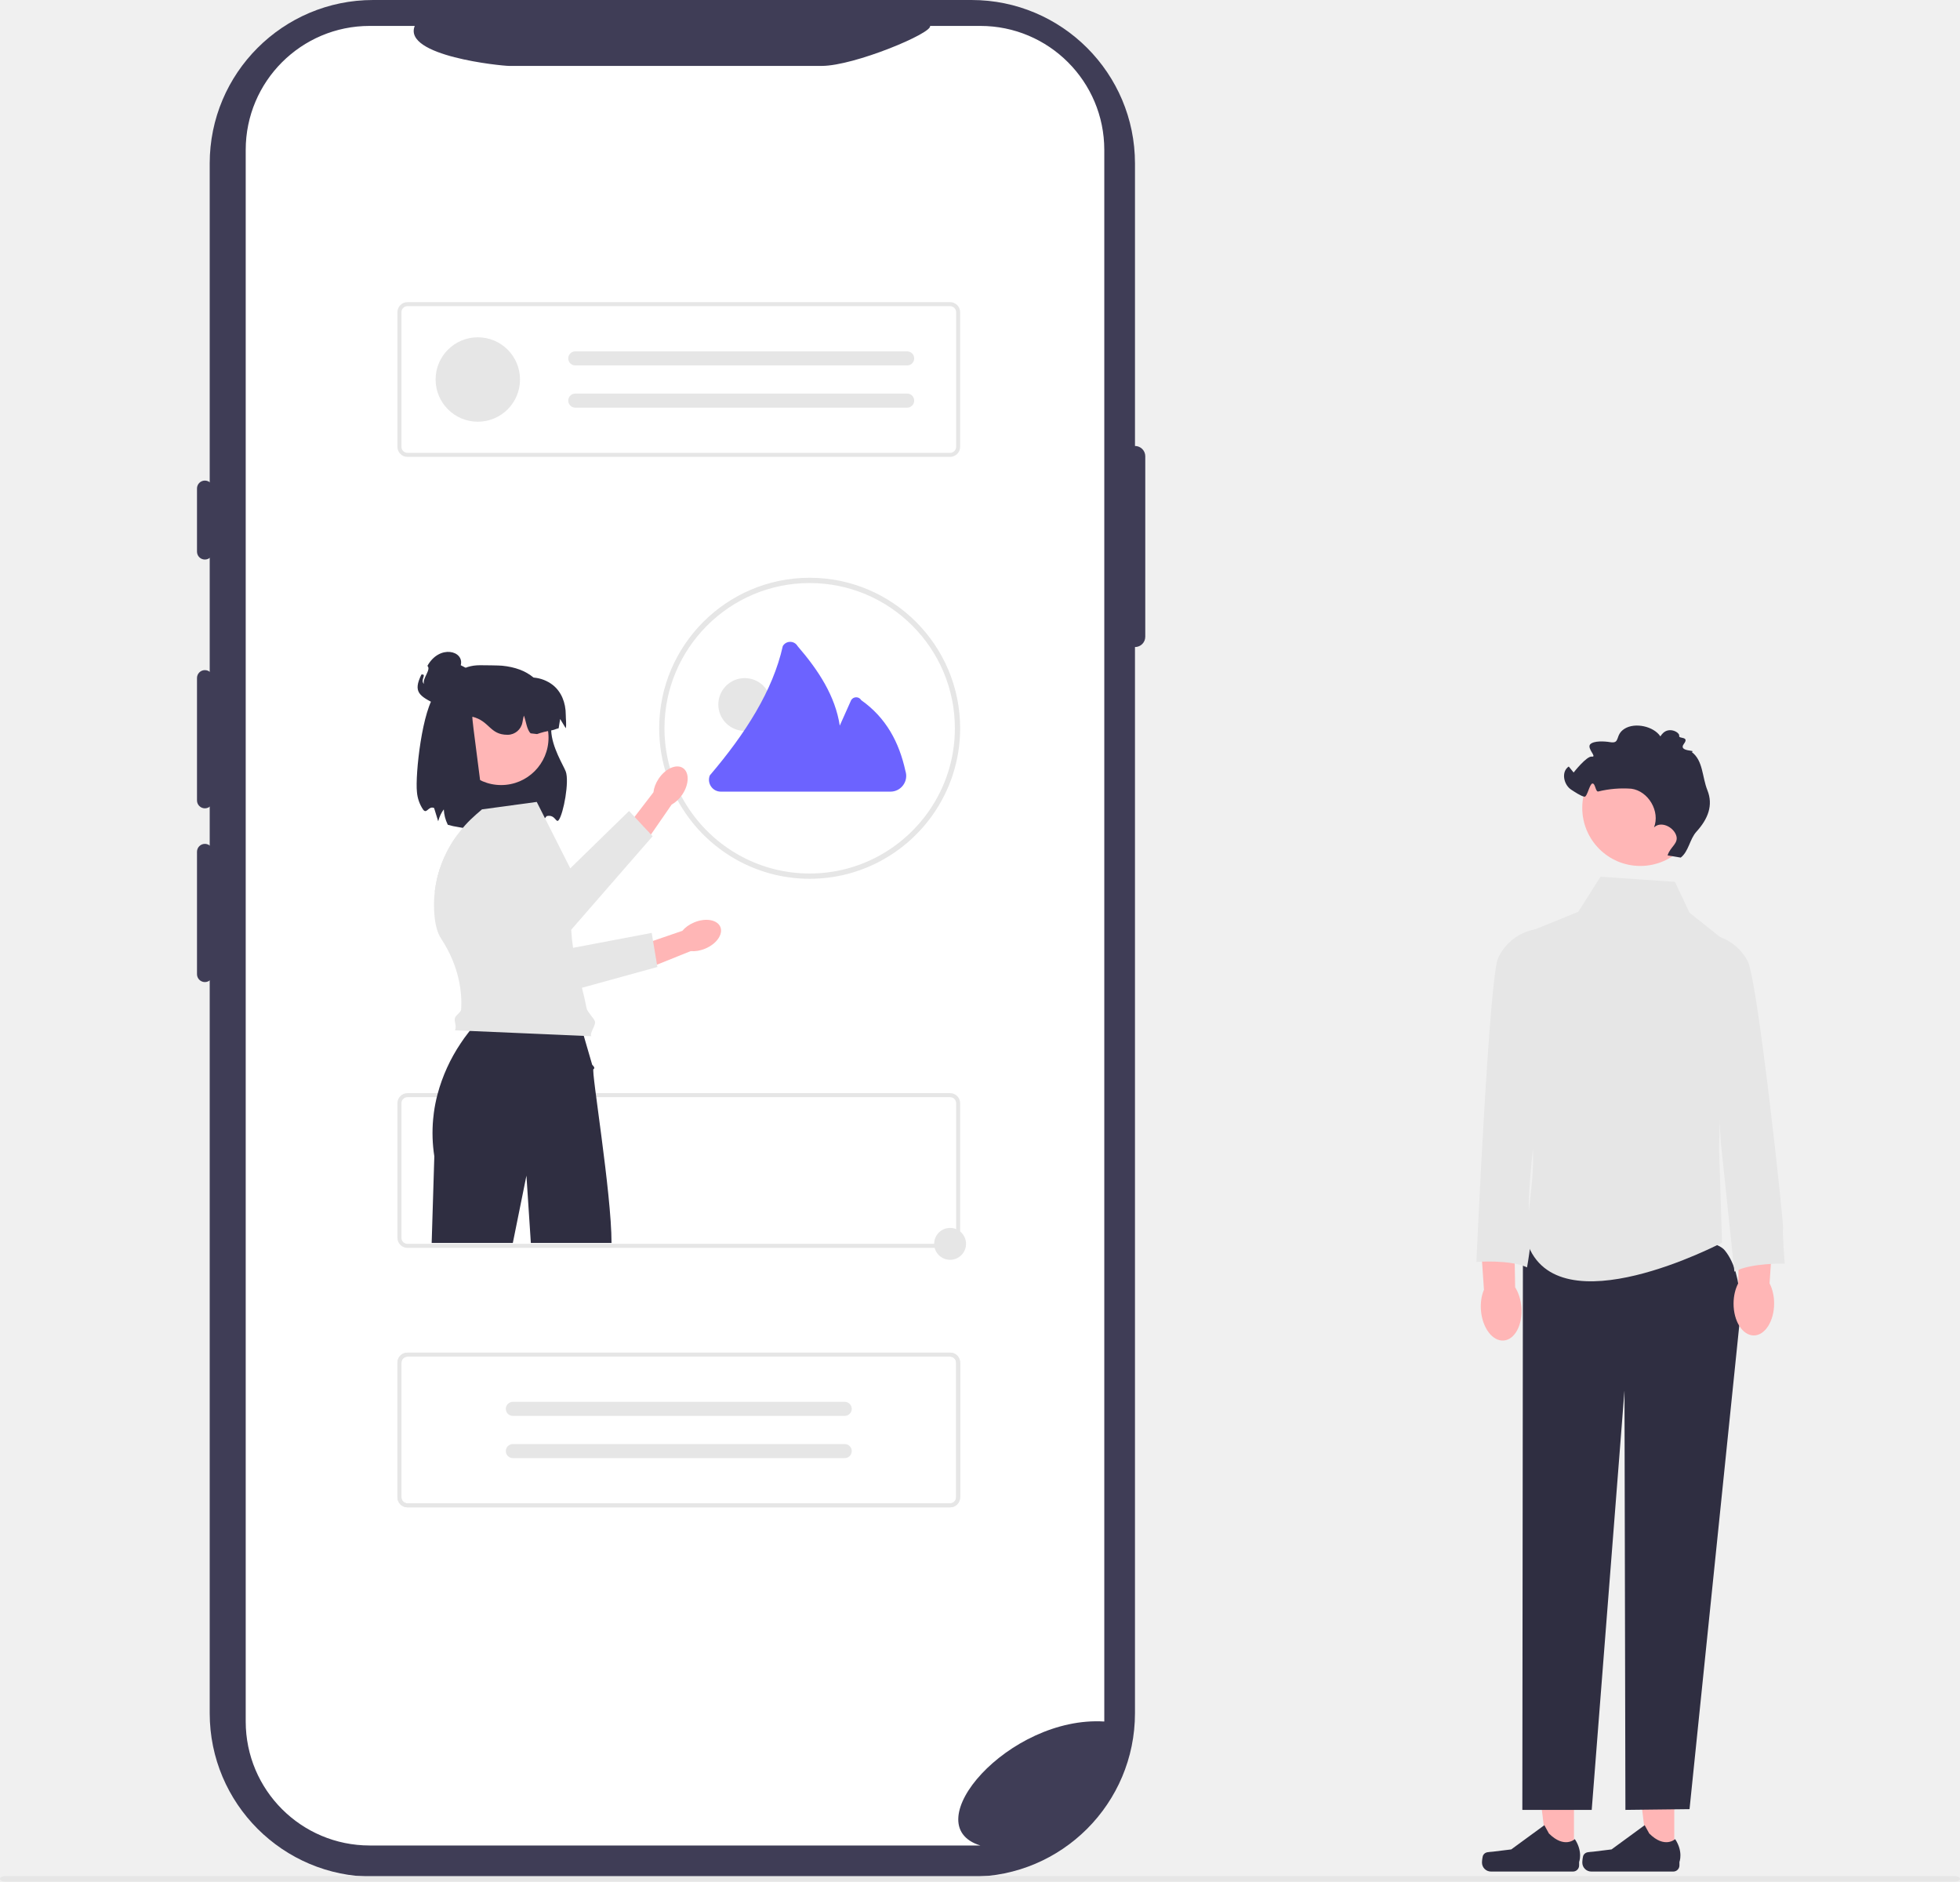
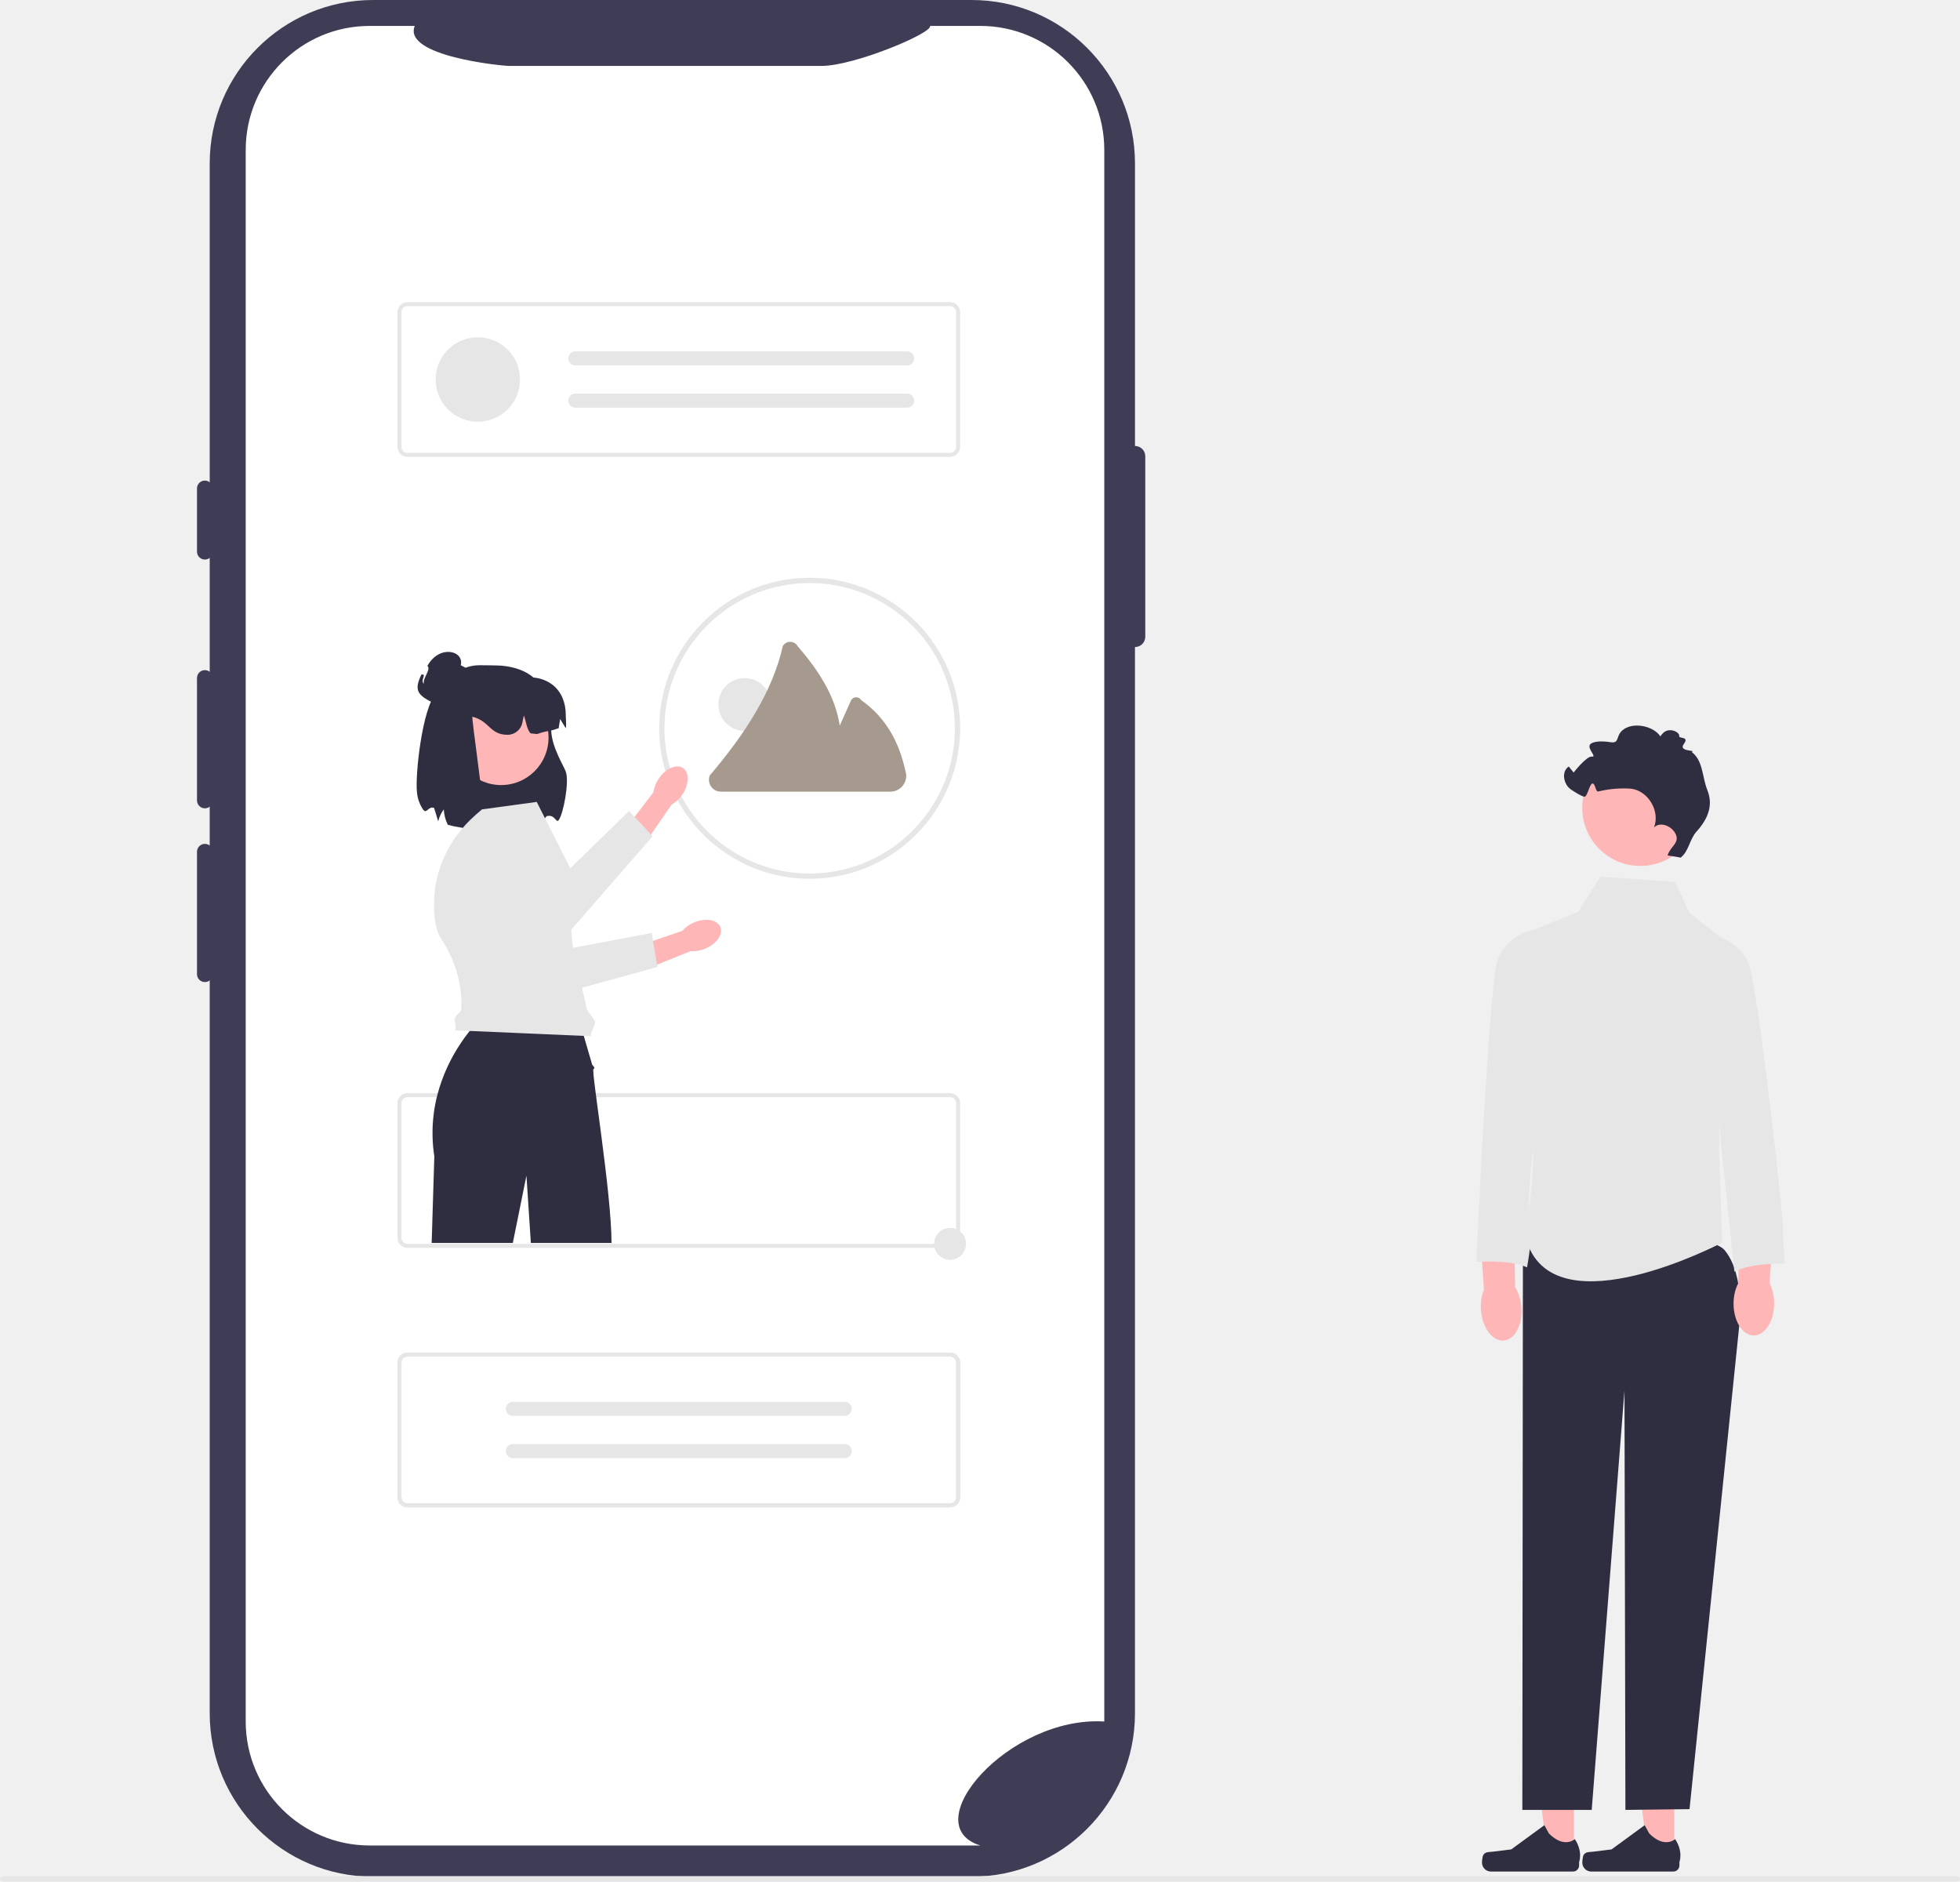
<svg xmlns="http://www.w3.org/2000/svg" width="742.417" height="712.574" viewBox="0 0 742.417 712.574" role="img" artist="Katerina Limpitsouni" source="https://undraw.co/">
  <g>
    <polygon points="596.195 702.752 586.165 702.751 581.393 664.061 596.197 664.062 596.195 702.752" fill="#ffb6b6" />
    <path d="M561.829,702.524h0c-.312,.526-.477,2.224-.477,2.835h0c0,1.88,1.524,3.404,3.404,3.404h31.064c1.283,0,2.323-1.04,2.323-2.323v-1.293s1.537-3.887-1.627-8.678c0,0-3.932,3.751-9.808-2.124l-1.733-3.139-12.542,9.173-6.952,.856c-1.521,.187-2.869-.029-3.652,1.289h-0Z" fill="#2f2e41" />
  </g>
  <g>
    <polygon points="634.195 702.752 624.165 702.751 619.393 664.061 634.197 664.062 634.195 702.752" fill="#ffb6b6" />
    <path d="M599.829,702.524h0c-.312,.526-.477,2.224-.477,2.835h0c0,1.88,1.524,3.404,3.404,3.404h31.064c1.283,0,2.323-1.04,2.323-2.323v-1.293s1.537-3.887-1.627-8.678c0,0-3.932,3.751-9.808-2.124l-1.733-3.139-12.542,9.173-6.952,.856c-1.521,.187-2.869-.029-3.652,1.289h-0Z" fill="#2f2e41" />
  </g>
  <path d="M576.862,470.555l-.222,214.858h26.277l12.411-158.882,.354,158.882,24.286-.284,18.8-182.77s2.531-19.083-5.444-28.836c-7.975-9.753-76.462-2.968-76.462-2.968v0Z" fill="#2f2e41" />
  <path d="M576.278,495.013c.535,6.646-2.459,12.31-6.689,12.651-4.229,.341-8.092-4.771-8.627-11.418-.234-2.909,.208-5.63,1.134-7.799l-1.915-28.191,13.248-.617,.481,27.856c1.261,1.993,2.133,4.608,2.367,7.517Z" fill="#ffb6b6" />
  <path id="b-120" d="M429.914,168.892h0V61.915C429.914,27.72,402.194,0,367.999,0H141.349c-34.195-.001-61.915,27.719-61.916,61.914V648.798c0,34.195,27.72,61.915,61.915,61.915h226.648c34.195,0,61.915-27.72,61.915-61.915V245.04h0c2.154,0,3.9-1.746,3.9-3.9l.003-68.348c0-2.154-1.746-3.9-3.9-3.9Z" fill="#3f3d56" />
  <path id="c-121" d="M418.287,56.767V651.942c-36.184-2.223-72.007,39.266-46.942,46.952H140.045c-25.936,.004-46.965-21.016-46.973-46.952V56.767c.008-25.935,21.036-46.954,46.971-46.951h17.058c-4.645,11.424,32.846,15.14,35.72,15.144h118.459c12.332-.016,42.084-12.482,41.001-15.144h19.055c25.925,.004,46.942,21.017,46.951,46.942l0,.009h-0Z" fill="#fff" />
  <path id="d-122" d="M359.881,472.576H154.344c-2.101-.002-3.804-1.705-3.806-3.806v-50.984c.003-2.101,1.705-3.803,3.806-3.806h205.537c2.101,.003,3.803,1.705,3.806,3.806v50.985c-.003,2.1-1.706,3.802-3.806,3.805Zm-205.537-57.074c-1.261,.001-2.283,1.023-2.284,2.284v50.985c.001,1.261,1.023,2.283,2.284,2.284h205.537c1.261-.001,2.283-1.023,2.284-2.284v-50.985c-.001-1.261-1.023-2.283-2.284-2.284H154.344Z" fill="#e6e6e6" />
  <path id="e-123" d="M359.881,570.835H154.344c-2.101-.002-3.804-1.705-3.806-3.806v-50.984c.003-2.101,1.705-3.803,3.806-3.806h205.537c2.101,.003,3.803,1.705,3.806,3.806v50.985c-.003,2.101-1.705,3.803-3.806,3.806v-.001Zm-205.537-57.074c-1.261,.001-2.283,1.023-2.284,2.284v50.985c.001,1.261,1.023,2.283,2.284,2.284h205.537c1.261-.001,2.283-1.023,2.284-2.284v-50.985c-.001-1.261-1.023-2.283-2.284-2.284H154.344Z" fill="#e6e6e6" />
  <path id="f-124" d="M740.479,712.574H1.938c-1.071,0-1.938-.468-1.938-1.045s.868-1.045,1.938-1.045H740.479c1.07,0,1.938,.468,1.938,1.045s-.867,1.045-1.938,1.045Z" fill="#e6e6e6" />
  <path id="g-125" d="M165.238,262.39c.231-.257,.462-.5,.7-.749,5.8-6.1,8.849-9.716,15.928-9.716,1.313,0,7.104,.06,8.304,.179,4.971,.487,8.946,1.985,11.926,4.494,4.4,3.704,6.606,9.584,6.617,17.641,0,.446,.026,1.277,.067,2.38,.262,6.428,4.672,13.255,5.528,15.574,1.39,3.776-.856,15.871-2.656,18.338-1.046,1.441-1.257-2.171-4.472-1.494-.59,.128-3.059,4.9-3.726,4.992-3.447,.457-6.923,.663-10.4,.616-.456,0-.913,0-1.39-.01h-.005c-1.647-.01-3.406-.057-5.273-.128-4.957-.101-9.895-.653-14.753-1.647h-.005c-.641-.144-1.272-.308-1.888-.482l-.113-.031-.051-.1c-.879-1.789-1.38-3.739-1.472-5.73-.94,1.268-1.633,2.702-2.042,4.227l-.077,.293-1.556-5.042c-2.169-.933-2.77,2.486-4.169,.585-1.338-1.983-2.14-4.279-2.329-6.664-.701-6.477,1.962-31.566,7.307-37.526Z" fill="#2f2e41" />
  <path id="h-126" d="M163.509,470.703h30.742l5.155-25.489,1.672,25.489h30.557c.015-18.891-7.773-65.432-6.841-65.823s-.475-1.631-.475-1.631l-4.984-17.114-.467-1.611h-35.584c-2.048,1.924-3.937,4.01-5.648,6.238-.58,.739-1.185,1.539-1.806,2.4-.431,.61-.877,1.252-1.323,1.924-3.965,5.903-6.929,12.419-8.772,19.287v.005c-.313,1.175-.59,2.377-.831,3.606v.005c-.215,1.093-.405,2.2-.554,3.334-.113,.826-.21,1.662-.282,2.508-.428,4.689-.278,9.413,.446,14.065l-1.005,32.807Z" fill="#2f2e41" />
  <circle id="i" cx="189.828" cy="279.359" r="17.946" fill="#ffb6b6" />
  <path id="j-127" d="M178.036,257.055h17.569c2.125-.495,4.315-.649,6.489-.457,2.671,.204,5.223,1.19,7.336,2.837,3.144,2.524,4.878,6.546,4.878,11.326-.009,1.528,.305,3.54,0,5.038l-2.136-3.521-.565,3.521c-1.621,.415-1.201,.497-2.829,.82-.39,.077-.785,.154-1.18,.226-2.134,.395-4.169,1.15-4.169,1.15l-2.423-.278c-1.514-1.392-1.768-4.831-2.577-6.722-.158,.552-.353,1.524-.543,2.577-.489,2.711-2.855,4.696-5.61,4.698l-.047-0c-6.74-.005-6.738-5.223-13.282-6.836-.431-.1,3.969,30.405,3.544,30.292l-13.479-8.665,1.74-28.721c.004-4.021,3.263-7.28,7.284-7.284l-0,0h-0Z" fill="#2f2e41" />
  <path id="k-128" d="M159.618,255.463c-3.235,6.614-.882,8.1,5.732,11.336,6.614,3.235,14.985,6.995,18.22,.38,3.235-6.614-2.431-12.019-9.045-15.254,1.412-5.482-8.046-7.994-12.637,.256,1.577,1.318-2.054,4.9-1.273,6.801-1.612-1.301,1.182-3.793-.874-3.541-.041,.007-.079,.013-.123,.021l0,0Z" fill="#2f2e41" />
  <path id="l-129" d="M359.881,570.835H154.344c-2.101-.002-3.804-1.705-3.806-3.806v-50.984c.003-2.101,1.705-3.803,3.806-3.806h205.537c2.101,.003,3.803,1.705,3.806,3.806v50.985c-.003,2.101-1.705,3.803-3.806,3.806v-.001Zm-205.537-57.074c-1.261,.001-2.283,1.023-2.284,2.284v50.985c.001,1.261,1.023,2.283,2.284,2.284h205.537c1.261-.001,2.283-1.023,2.284-2.284v-50.985c-.001-1.261-1.023-2.283-2.284-2.284H154.344Z" fill="#e6e6e6" />
  <path id="m-130" d="M194.259,530.879c-1.472,0-2.664,1.193-2.664,2.664s1.193,2.664,2.664,2.664h125.605c1.471,.056,2.709-1.09,2.765-2.561,.056-1.471-1.09-2.709-2.561-2.765-.039-.001-.078-.002-.117-.002h-125.692v-.001h0Z" fill="#e6e6e6" />
  <path id="n-131" d="M194.259,546.865c-1.472,0-2.664,1.193-2.664,2.664s1.193,2.664,2.664,2.664h125.605c1.471,.056,2.709-1.09,2.765-2.561,.056-1.471-1.09-2.709-2.561-2.765-.039-.001-.078-.002-.117-.002h-125.692v-.001h0Z" fill="#e6e6e6" />
  <path id="o-132" d="M359.881,173.019H154.344c-2.101-.002-3.804-1.705-3.806-3.806v-50.984c.003-2.101,1.705-3.803,3.806-3.806h205.537c2.101,.003,3.803,1.705,3.806,3.806v50.985c-.003,2.101-1.705,3.803-3.806,3.806v-.001Zm-205.537-57.074c-1.261,.001-2.283,1.023-2.284,2.284v50.985c.001,1.261,1.023,2.283,2.284,2.284h205.537c1.261-.001,2.283-1.023,2.284-2.284v-50.985c-.001-1.261-1.023-2.283-2.284-2.284H154.344Z" fill="#e6e6e6" />
  <path id="p-133" d="M217.908,133.063c-1.472,0-2.664,1.193-2.664,2.664s1.193,2.664,2.664,2.664h125.605c1.471,.056,2.709-1.09,2.765-2.561,.056-1.471-1.09-2.709-2.561-2.765-.039-.001-.078-.002-.117-.002h-125.692v-.001h0Z" fill="#e6e6e6" />
  <path id="q-134" d="M217.908,149.049c-1.472,0-2.664,1.193-2.664,2.664s1.193,2.664,2.664,2.664h125.605c1.471,.056,2.709-1.09,2.765-2.561,.056-1.471-1.09-2.709-2.561-2.765-.039-.001-.078-.002-.117-.002h-125.692v-.001h0Z" fill="#e6e6e6" />
  <circle id="r" cx="180.987" cy="143.72" r="15.986" fill="#e6e6e6" />
  <path id="s-135" d="M634.448,333.951l-28.2-1.939-8.438,13.3-20.321,8.262v65.539c2.114,6.346,3.207,12.987,3.238,19.675-.078,13.057-3.433,28.438-2.272,31.807,11.36,32.943,73.837,0,73.837,0l-1.136-35.215,1.542-79.584-12.767-10.183-5.483-11.662Z" fill="#e6e6e6" />
  <path id="t-136" d="M582.091,351.83l-.332,.056c-6.279,1.063-11.63,5.155-14.3,10.937-3.434,7.427-8.226,115.071-8.226,115.071,0,0,12.809-.972,19.184,2.075,0,0,2.878-15.853,1.154-18.61s1.505-30.328,1.505-30.328c7.009-18.326,4.243-48.487,1.015-79.201Z" fill="#e6e6e6" />
  <path d="M672.011,493.695c-.024,6.668-3.483,12.061-7.726,12.046s-7.664-5.433-7.64-12.101c.01-2.919,.679-5.593,1.784-7.677l.455-28.252,13.253,.496-1.856,27.799c1.09,2.091,1.739,4.77,1.729,7.689h0Z" fill="#ffb6b6" />
  <path id="u-137" d="M646.838,353.776l.335,.039c6.323,.746,11.871,4.562,14.829,10.2,3.8,7.244,13.713,99.464,13.396,101.147s.623,13.369,.623,13.369c0,0-12.842-.324-19.055,3.04l-5.126-48.743-5.002-79.052Z" fill="#e6e6e6" />
  <g>
    <path d="M77.61,181.995c-1.65,0-2.991,1.341-2.991,2.991v23.927c0,1.65,1.341,2.991,2.991,2.991s2.991-1.341,2.991-2.991v-23.927c0-1.65-1.341-2.991-2.991-2.991Z" fill="#3f3d56" />
    <path d="M77.61,253.777c-1.65,0-2.991,1.341-2.991,2.991v46.359c0,1.65,1.341,2.991,2.991,2.991s2.991-1.341,2.991-2.991v-46.359c0-1.65-1.341-2.991-2.991-2.991Z" fill="#3f3d56" />
    <path d="M77.61,319.576c-1.65,0-2.991,1.341-2.991,2.991v46.359c0,1.65,1.341,2.991,2.991,2.991s2.991-1.341,2.991-2.991v-46.359c0-1.65-1.341-2.991-2.991-2.991Z" fill="#3f3d56" />
  </g>
  <circle cx="282.09" cy="266.799" r="10" fill="#e6e6e6" />
-   <path d="M326.23,265.169c-.4-.69-1.12-1.11-1.92-1.11-.8,0-1.52,.42-1.92,1.11l-4.3,9.63c-1.705-11.215-8.039-20.928-15.98-30.12-.59-1.01-1.63-1.61-2.8-1.61-1.17,0-2.21,.6-2.8,1.61-3.756,16.812-14.049,33.033-27.637,48.956-1.184,2.951,.989,6.164,4.169,6.164h64.239c4.061,0,6.939-3.964,5.681-7.825-2.371-10.863-7.326-20.173-16.731-26.805Z" fill="#6c63ff" />
+   <path d="M326.23,265.169c-.4-.69-1.12-1.11-1.92-1.11-.8,0-1.52,.42-1.92,1.11l-4.3,9.63c-1.705-11.215-8.039-20.928-15.98-30.12-.59-1.01-1.63-1.61-2.8-1.61-1.17,0-2.21,.6-2.8,1.61-3.756,16.812-14.049,33.033-27.637,48.956-1.184,2.951,.989,6.164,4.169,6.164h64.239c4.061,0,6.939-3.964,5.681-7.825-2.371-10.863-7.326-20.173-16.731-26.805Z" fill="#A6998D" />
  <path d="M306.69,218.799c-31.43,0-57,25.57-57,57,0,12.74,4.2,24.52,11.3,34.02,10.4,13.94,27.01,22.98,45.7,22.98,19.21,0,36.23-9.55,46.56-24.15,6.57-9.29,10.44-20.63,10.44-32.85,0-31.43-25.57-57-57-57v0Zm45.45,87.93c-9.91,14.52-26.59,24.07-45.45,24.07-18.35,0-34.62-9.03-44.61-22.87-6.54-9.04-10.39-20.15-10.39-32.13,0-30.33,24.67-55,55-55,30.32,0,55,24.67,55,55,0,11.46-3.52,22.11-9.55,30.93Z" fill="#e6e6e6" />
  <g>
    <path d="M249.497,294.886h0c2.611-3.883,6.73-5.684,9.201-4.023s2.358,6.156-.253,10.038c-1.143,1.7-2.575,3-4.031,3.786l-11.268,16.314-7.543-5.451,11.908-15.504c.178-1.645,.843-3.462,1.985-5.162h0l-0,0Z" fill="#ffb6b6" />
    <path d="M247.2,316.68l-30.84,35.42-2.84,3.26-13.21-4.78-20.38-7.39h-.01l-15.24-5.52c.16-1.35,.38-2.69,.67-4.02,.31-1.46,.69-2.91,1.15-4.34,1.38-4.32,3.41-8.43,6.03-12.17,.98,.4,1.96,.88,2.95,1.43l22.72,9.84,12.64,5.47,5.17-5.04,22.27-21.72,2.08,2.23,.01,.01,6.21,6.66,.01,.01,.61,.65Z" fill="#E6E6E6" />
  </g>
  <path d="M223.97,392.41l-51.64-2.23c.77-1.59-.4-3.24-.01-4.63,.35-1.21,2.31-2.18,2.37-3.31,.36-6.12-.57-16.08-7.59-26.77-1.45-2.22-2.16-5.12-2.49-8.35-.33-3.18-.3-6.34,.07-9.45,.16-1.35,.38-2.69,.67-4.02,.31-1.46,.69-2.91,1.15-4.34,1.38-4.32,3.41-8.43,6.03-12.17,.17-.26,.35-.51,.53-.76,.97-1.34,2.01-2.63,3.13-3.87,1.29-1.43,2.68-2.79,4.15-4.07l2.23-1.93,20.74-2.82,10.85,21.49,1.85,3.66,2,3.96c-1.15,5.39-1.66,10.18-1.74,14.55-.03,1.64,0,3.22,.09,4.75,.13,2.39,.37,4.66,.71,6.84,.82,5.35,2.13,10.21,3.36,15.13,.65,2.57,1.27,5.15,1.78,7.83,.24,1.26,2.77,3.74,3.13,4.88,.49,1.53-2.11,4.34-1.37,5.63Z" fill="#E6E6E6" />
  <g>
    <path d="M262.963,349.306h0c4.322-1.793,8.75-1.018,9.891,1.733s-1.437,6.433-5.759,8.226c-1.892,.785-3.804,1.078-5.452,.928l-18.407,7.369-3.274-8.712,18.493-6.339c1.058-1.272,2.615-2.42,4.507-3.204h0l0-0Z" fill="#ffb6b6" />
    <path d="M166.5,329.31c-.46,1.43-.84,2.88-1.15,4.34l34.2,46.17,20.88-5.75,28.58-7.87-.15-.89-1.5-9-.5-3.01-29.79,5.64-7.87,1.49-13.31-20.47h-.01l-7.69-11.83c-3.64-7.05-9.17-11.11-15.13-11.75l-6.56,12.93h-0Z" fill="#E6E6E6" />
  </g>
  <circle cx="359.881" cy="471.055" r="6.04" fill="#e6e6e6" />
  <circle id="v" cx="621.33" cy="305.945" r="21.995" fill="#ffb6b6" />
  <path id="w-138" d="M636.636,324.772c3.059-2.394,3.356-6.957,5.966-9.834,4.364-4.809,6.415-9.984,4.129-15.682-2.022-5.04-1.592-11.236-5.948-14.48,2.139-.774-5.262,.001-2.979-3.03s-2.039-1.834-1.753-3.075-3.604-3.514-6.132-1.039c-.38,.372-.712,.79-.989,1.245-2.573-3.855-9.608-5.361-13.548-2.915-3.866,2.4-1.404,5.801-5.561,5.087-1.954-.336-6.172-.608-7.507,.858-1.254,1.584,2.704,4.813,.693,4.622-1.949-.368-6.94,6.026-6.94,6.026l-1.851-2.27c-2.941,1.917-1.975,6.918,.985,8.8,1.113,.708,3.687,2.473,4.981,2.633,1.047,.13,1.918-4.888,3-5,1.136-.118,1.147,3.281,2.236,3.014,4.104-1.006,8.342-1.356,12.556-1.037,6.437,.909,10.92,8.6,8.536,14.652,2.473-2.428,7.048-.413,8.329,2.807s-2.232,4.469-3.182,7.802" fill="#2f2e41" />
</svg>
